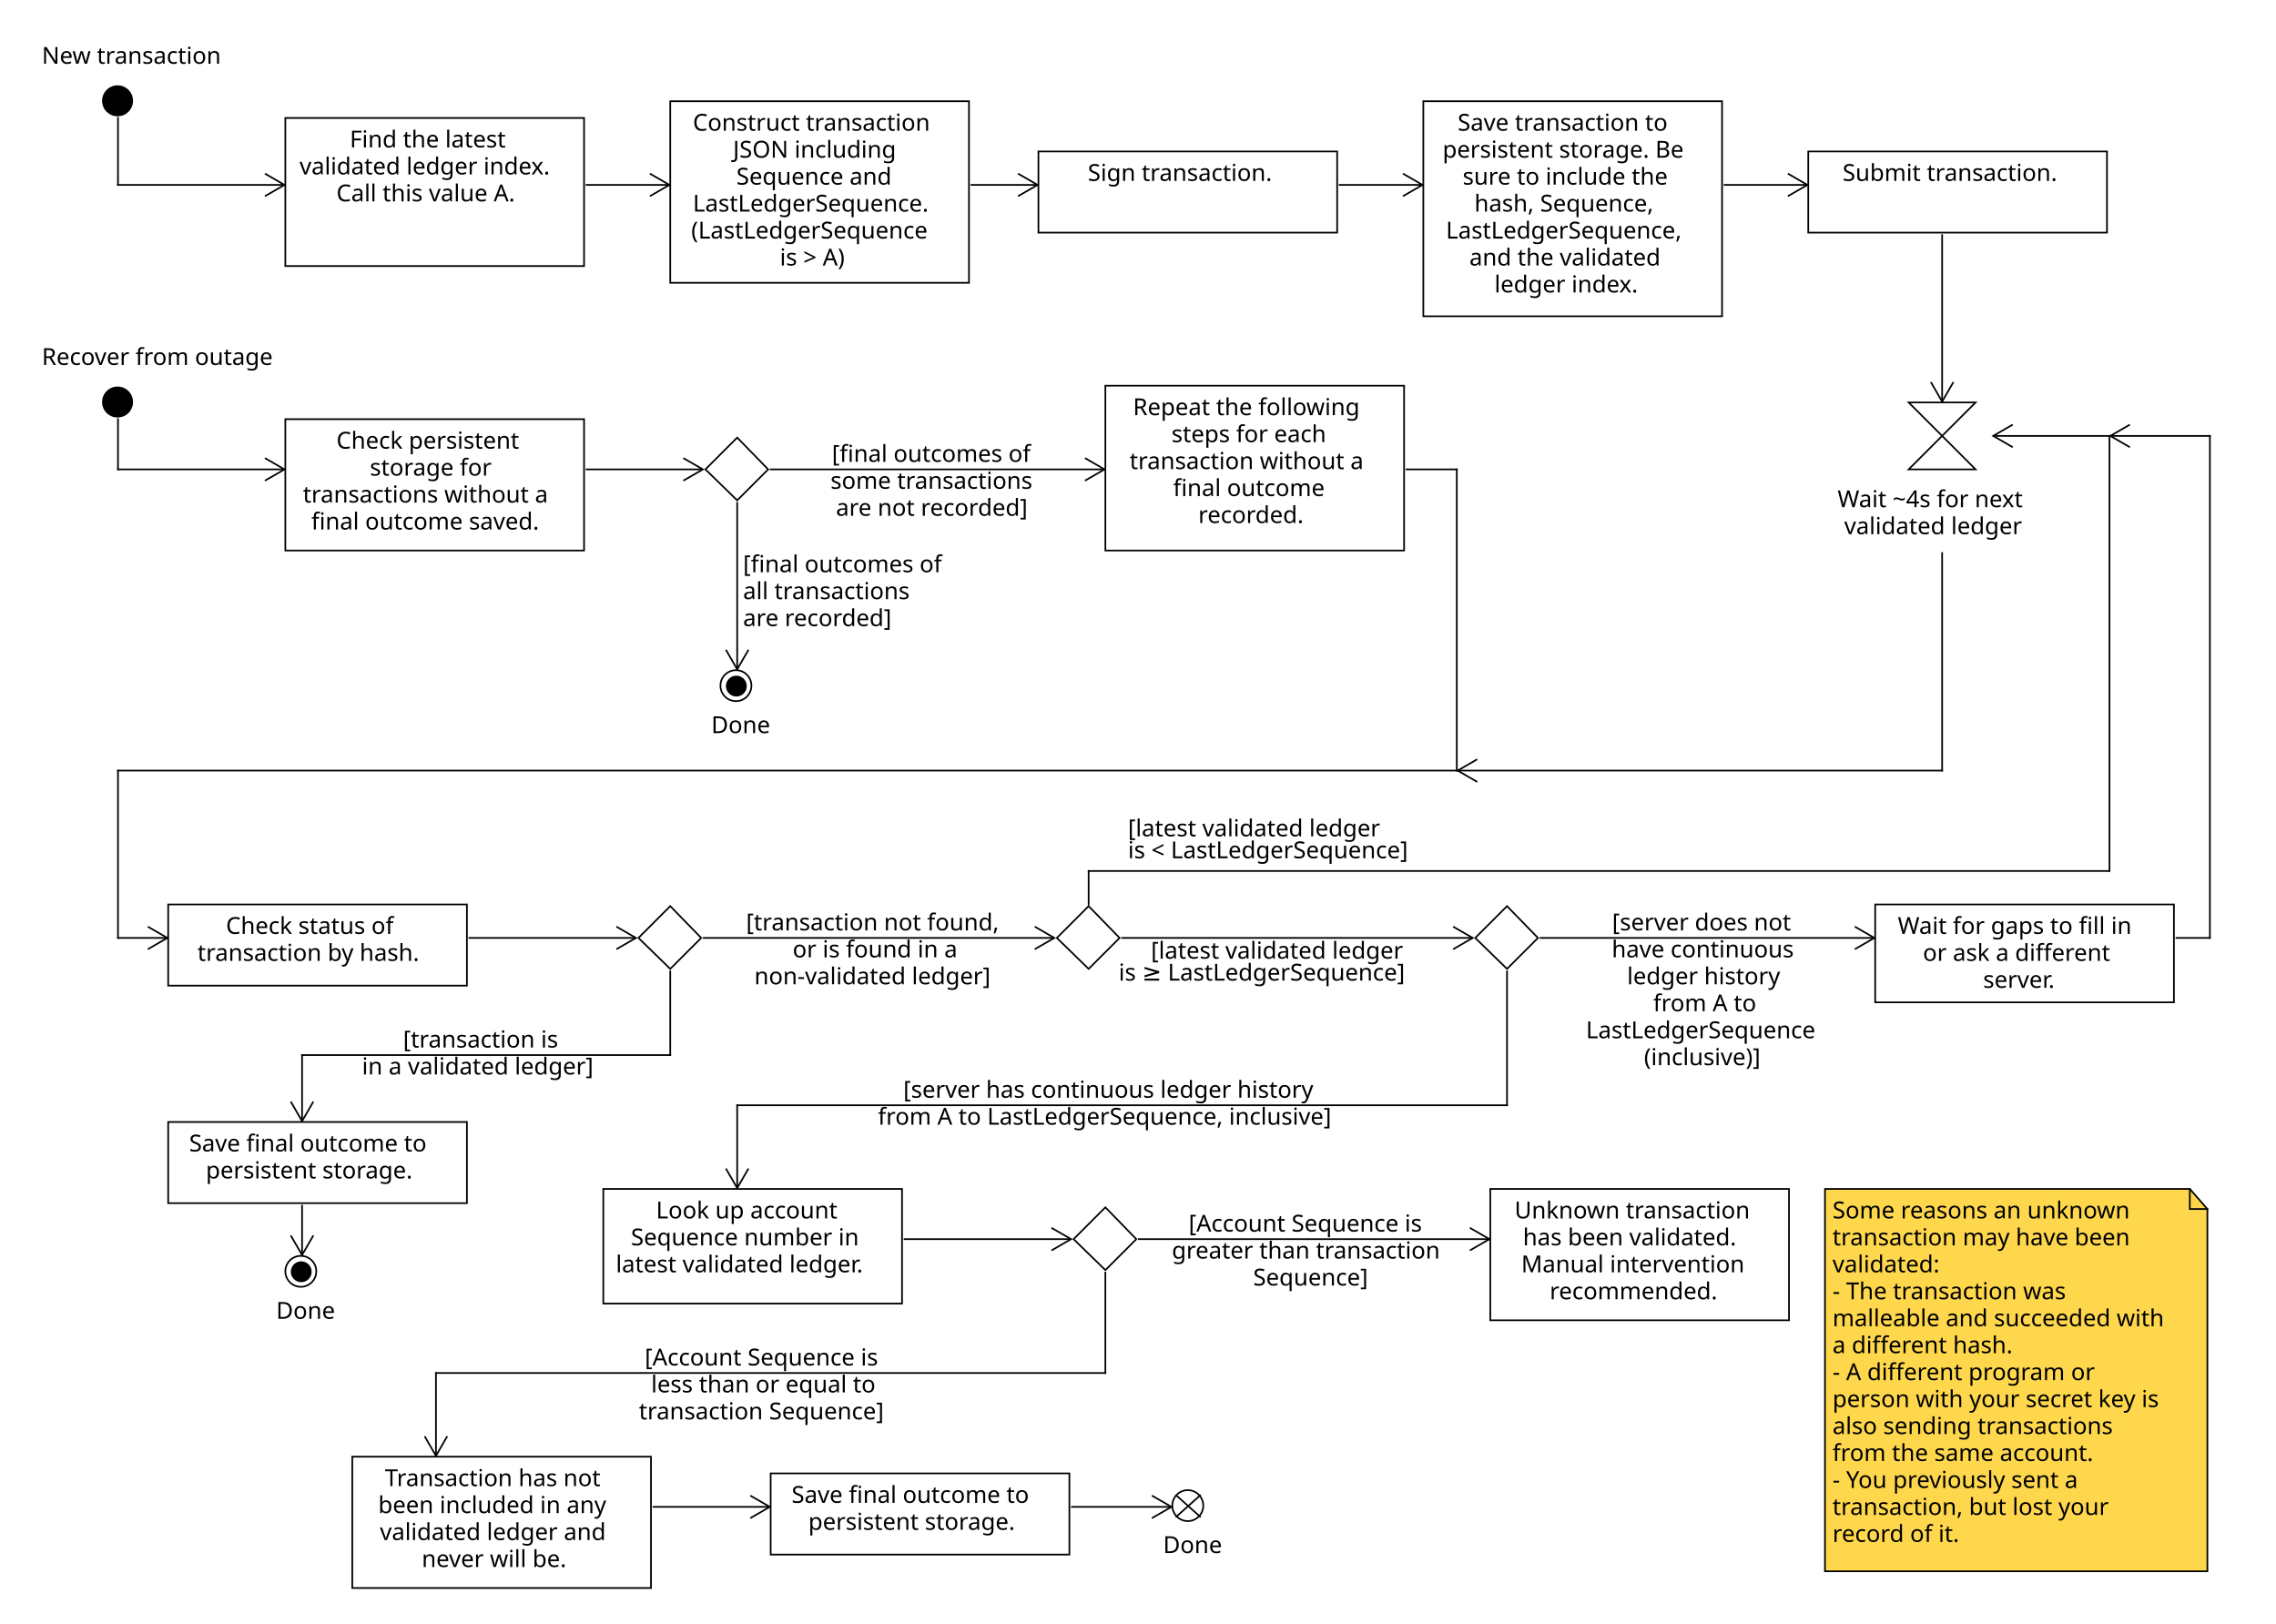
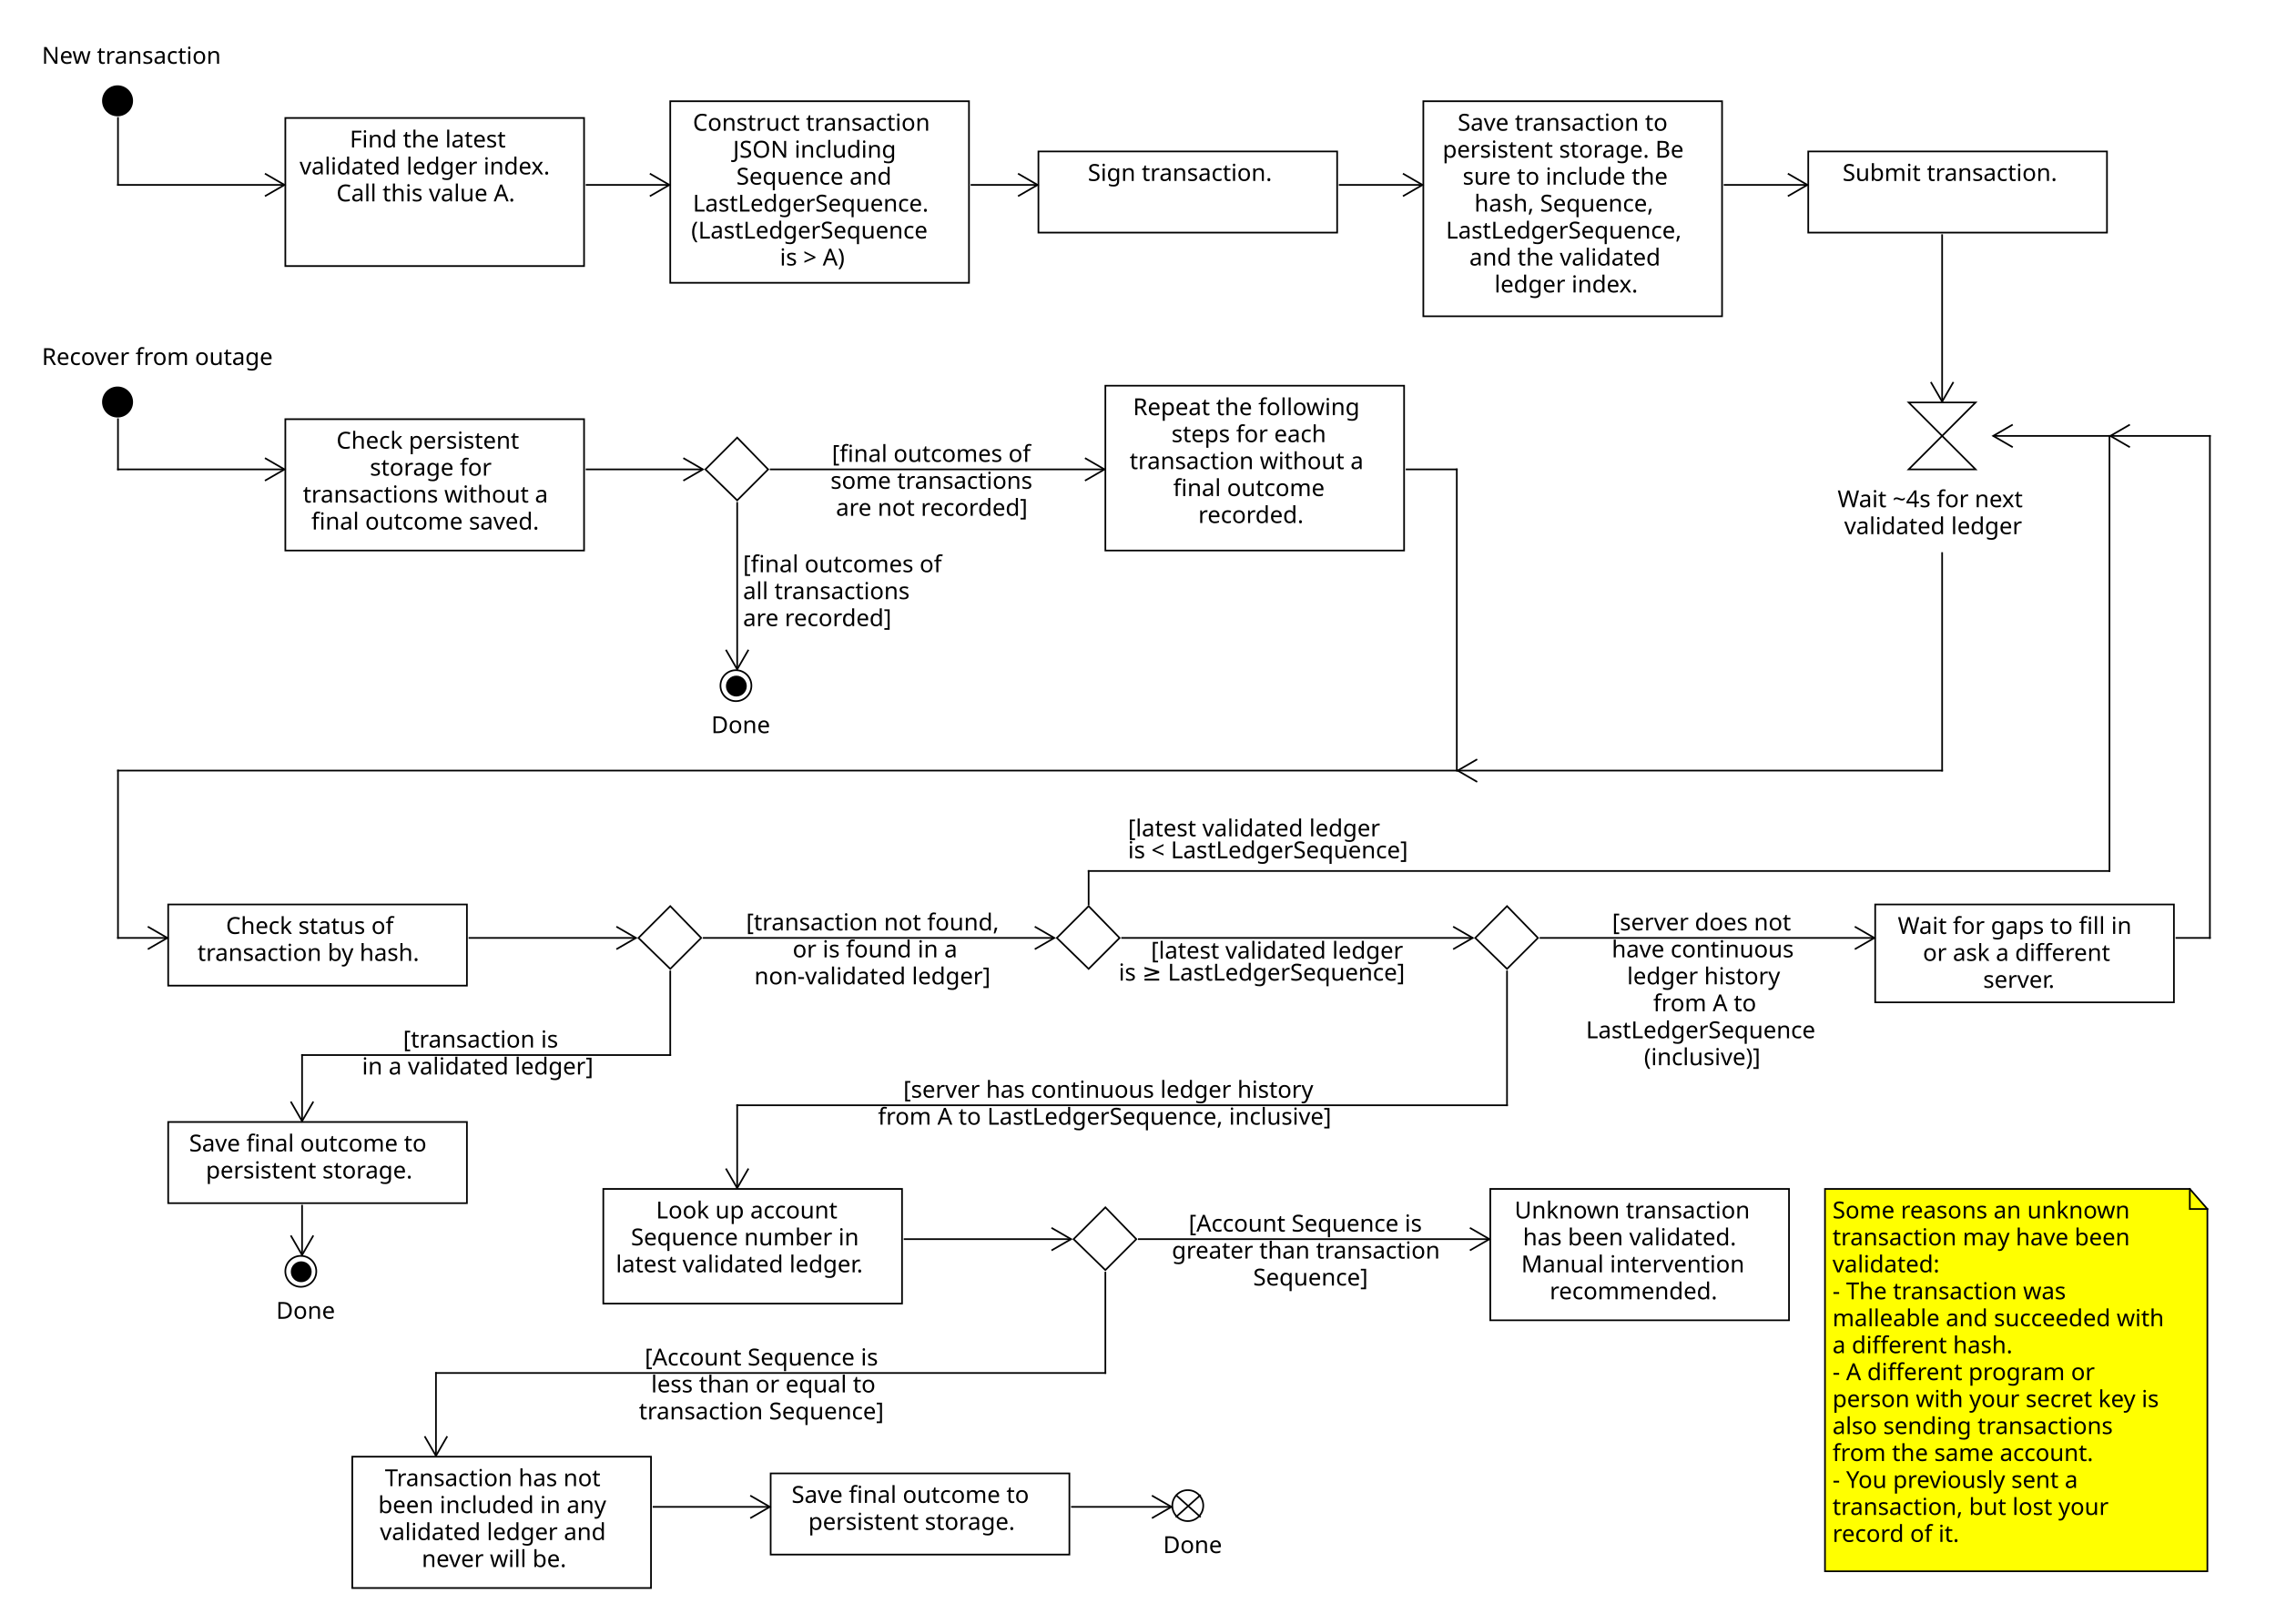
<svg xmlns="http://www.w3.org/2000/svg" fill-opacity="1" color-rendering="auto" color-interpolation="auto" text-rendering="auto" stroke="black" stroke-linecap="square" width="1360" stroke-miterlimit="10" shape-rendering="auto" stroke-opacity="1" fill="black" stroke-dasharray="none" font-weight="normal" stroke-width="1" viewBox="-10 -10 1360 970" height="970" font-family="'Dialog'" font-style="normal" stroke-linejoin="miter" font-size="12px" stroke-dashoffset="0" image-rendering="auto">
  <defs id="genericDefs" />
  <g>
    <defs id="defs1">
      <clipPath clipPathUnits="userSpaceOnUse" id="clipPath1">
        <path d="M0 0 L2147483647 0 L2147483647 2147483647 L0 2147483647 L0 0 Z" />
      </clipPath>
      <clipPath clipPathUnits="userSpaceOnUse" id="clipPath2">
        <path d="M0 0 L0 230 L230 230 L230 0 Z" />
      </clipPath>
      <clipPath clipPathUnits="userSpaceOnUse" id="clipPath3">
        <path d="M0 0 L0 100 L180 100 L180 0 Z" />
      </clipPath>
      <clipPath clipPathUnits="userSpaceOnUse" id="clipPath4">
        <path d="M0 0 L0 20 L20 20 L20 0 Z" />
      </clipPath>
      <clipPath clipPathUnits="userSpaceOnUse" id="clipPath5">
        <path d="M0 0 L0 30 L60 30 L60 0 Z" />
      </clipPath>
      <clipPath clipPathUnits="userSpaceOnUse" id="clipPath6">
        <path d="M0 0 L0 40 L40 40 L40 0 Z" />
      </clipPath>
      <clipPath clipPathUnits="userSpaceOnUse" id="clipPath7">
        <path d="M0 0 L0 80 L180 80 L180 0 Z" />
      </clipPath>
      <clipPath clipPathUnits="userSpaceOnUse" id="clipPath8">
        <path d="M0 0 L0 30 L190 30 L190 0 Z" />
      </clipPath>
      <clipPath clipPathUnits="userSpaceOnUse" id="clipPath9">
        <path d="M0 0 L0 50 L180 50 L180 0 Z" />
      </clipPath>
      <clipPath clipPathUnits="userSpaceOnUse" id="clipPath10">
        <path d="M0 0 L0 70 L180 70 L180 0 Z" />
      </clipPath>
      <clipPath clipPathUnits="userSpaceOnUse" id="clipPath11">
        <path d="M0 0 L0 60 L180 60 L180 0 Z" />
      </clipPath>
      <clipPath clipPathUnits="userSpaceOnUse" id="clipPath12">
        <path d="M0 0 L0 90 L140 90 L140 0 Z" />
      </clipPath>
      <clipPath clipPathUnits="userSpaceOnUse" id="clipPath13">
        <path d="M0 0 L0 30 L160 30 L160 0 Z" />
      </clipPath>
      <clipPath clipPathUnits="userSpaceOnUse" id="clipPath14">
        <path d="M0 0 L0 130 L180 130 L180 0 Z" />
      </clipPath>
      <clipPath clipPathUnits="userSpaceOnUse" id="clipPath15">
        <path d="M0 0 L0 110 L180 110 L180 0 Z" />
      </clipPath>
      <clipPath clipPathUnits="userSpaceOnUse" id="clipPath16">
        <path d="M0 0 L0 90 L180 90 L180 0 Z" />
      </clipPath>
      <clipPath clipPathUnits="userSpaceOnUse" id="clipPath17">
        <path d="M0 0 L0 310 L830 310 L830 0 Z" />
      </clipPath>
      <clipPath clipPathUnits="userSpaceOnUse" id="clipPath18">
        <path d="M0 0 L0 160 L320 160 L320 0 Z" />
      </clipPath>
      <clipPath clipPathUnits="userSpaceOnUse" id="clipPath19">
        <path d="M0 0 L0 130 L30 130 L30 0 Z" />
      </clipPath>
      <clipPath clipPathUnits="userSpaceOnUse" id="clipPath20">
        <path d="M0 0 L0 60 L230 60 L230 0 Z" />
      </clipPath>
      <clipPath clipPathUnits="userSpaceOnUse" id="clipPath21">
        <path d="M0 0 L0 130 L150 130 L150 0 Z" />
      </clipPath>
      <clipPath clipPathUnits="userSpaceOnUse" id="clipPath22">
        <path d="M0 0 L0 30 L100 30 L100 0 Z" />
      </clipPath>
      <clipPath clipPathUnits="userSpaceOnUse" id="clipPath23">
        <path d="M0 0 L0 60 L130 60 L130 0 Z" />
      </clipPath>
      <clipPath clipPathUnits="userSpaceOnUse" id="clipPath24">
        <path d="M0 0 L0 60 L240 60 L240 0 Z" />
      </clipPath>
      <clipPath clipPathUnits="userSpaceOnUse" id="clipPath25">
        <path d="M0 0 L0 30 L90 30 L90 0 Z" />
      </clipPath>
      <clipPath clipPathUnits="userSpaceOnUse" id="clipPath26">
        <path d="M0 0 L0 140 L430 140 L430 0 Z" />
      </clipPath>
      <clipPath clipPathUnits="userSpaceOnUse" id="clipPath27">
        <path d="M0 0 L0 330 L90 330 L90 0 Z" />
      </clipPath>
      <clipPath clipPathUnits="userSpaceOnUse" id="clipPath28">
        <path d="M0 0 L0 130 L230 130 L230 0 Z" />
      </clipPath>
      <clipPath clipPathUnits="userSpaceOnUse" id="clipPath29">
        <path d="M0 0 L0 30 L130 30 L130 0 Z" />
      </clipPath>
      <clipPath clipPathUnits="userSpaceOnUse" id="clipPath30">
        <path d="M0 0 L0 160 L490 160 L490 0 Z" />
      </clipPath>
      <clipPath clipPathUnits="userSpaceOnUse" id="clipPath31">
        <path d="M0 0 L0 50 L240 50 L240 0 Z" />
      </clipPath>
      <clipPath clipPathUnits="userSpaceOnUse" id="clipPath32">
        <path d="M0 0 L0 310 L640 310 L640 0 Z" />
      </clipPath>
      <clipPath clipPathUnits="userSpaceOnUse" id="clipPath33">
        <path d="M0 0 L0 60 L30 60 L30 0 Z" />
      </clipPath>
      <clipPath clipPathUnits="userSpaceOnUse" id="clipPath34">
        <path d="M0 0 L0 120 L250 120 L250 0 Z" />
      </clipPath>
      <clipPath clipPathUnits="userSpaceOnUse" id="clipPath35">
        <path d="M0 0 L0 30 L80 30 L80 0 Z" />
      </clipPath>
      <clipPath clipPathUnits="userSpaceOnUse" id="clipPath36">
        <path d="M0 0 L0 30 L70 30 L70 0 Z" />
      </clipPath>
      <clipPath clipPathUnits="userSpaceOnUse" id="clipPath37">
        <path d="M0 0 L0 70 L130 70 L130 0 Z" />
      </clipPath>
    </defs>
-     <g fill="rgb(254,215,76)" transform="translate(1080,700)" stroke="rgb(254,215,76)">
+     <g fill="yellow" transform="translate(1080,700)" stroke="yellow">
      <path d="M0.5 0.5 L218.5 0.5 L229 12.5 L229 229 L0.5 229 Z" stroke="none" clip-path="url(#clipPath2)" />
      <path fill="none" d="M0.5 0.5 L218.5 0.5 L229 12.5 L229 229 L0.5 229 Z" clip-path="url(#clipPath2)" stroke="black" />
      <path fill="none" d="M218.5 0.5 L218.5 12.5 L229 12.5" clip-path="url(#clipPath2)" stroke="black" />
    </g>
    <g font-family="sans-serif" font-size="14px" transform="translate(1080,700)">
      <text x="5" xml:space="preserve" y="18.109" clip-path="url(#clipPath2)" stroke="none">Some reasons an unknown</text>
      <text x="5" xml:space="preserve" y="34.219" clip-path="url(#clipPath2)" stroke="none">transaction may have been</text>
      <text x="5" xml:space="preserve" y="50.328" clip-path="url(#clipPath2)" stroke="none">validated:</text>
      <text x="5" xml:space="preserve" y="66.438" clip-path="url(#clipPath2)" stroke="none">- The transaction was</text>
      <text x="5" xml:space="preserve" y="82.547" clip-path="url(#clipPath2)" stroke="none">malleable and succeeded with</text>
      <text x="5" xml:space="preserve" y="98.656" clip-path="url(#clipPath2)" stroke="none">a different hash.</text>
      <text x="5" xml:space="preserve" y="114.766" clip-path="url(#clipPath2)" stroke="none">- A different program or</text>
      <text x="5" xml:space="preserve" y="130.875" clip-path="url(#clipPath2)" stroke="none">person with your secret key is</text>
      <text x="5" xml:space="preserve" y="146.984" clip-path="url(#clipPath2)" stroke="none">also sending transactions</text>
      <text x="5" xml:space="preserve" y="163.094" clip-path="url(#clipPath2)" stroke="none">from the same account.</text>
      <text x="5" xml:space="preserve" y="179.203" clip-path="url(#clipPath2)" stroke="none">- You previously sent a</text>
      <text x="5" xml:space="preserve" y="195.312" clip-path="url(#clipPath2)" stroke="none">transaction, but lost your</text>
      <text x="5" xml:space="preserve" y="211.422" clip-path="url(#clipPath2)" stroke="none">record of it.</text>
    </g>
    <g fill="rgb(255,255,255)" fill-opacity="0" transform="translate(650,220)" stroke-opacity="0" stroke="rgb(255,255,255)">
      <rect x="0.5" width="178.5" height="98.5" y="0.5" clip-path="url(#clipPath3)" stroke="none" />
    </g>
    <g transform="translate(650,220)">
      <rect fill="none" x="0.5" width="178.5" height="98.5" y="0.5" clip-path="url(#clipPath3)" />
      <text x="17" font-size="14px" y="18.109" clip-path="url(#clipPath3)" font-family="sans-serif" stroke="none" xml:space="preserve">Repeat the following</text>
      <text x="40" font-size="14px" y="34.219" clip-path="url(#clipPath3)" font-family="sans-serif" stroke="none" xml:space="preserve">steps for each</text>
      <text x="15" font-size="14px" y="50.328" clip-path="url(#clipPath3)" font-family="sans-serif" stroke="none" xml:space="preserve">transaction without a</text>
      <text x="41" font-size="14px" y="66.438" clip-path="url(#clipPath3)" font-family="sans-serif" stroke="none" xml:space="preserve">final outcome</text>
      <text x="56" font-size="14px" y="82.547" clip-path="url(#clipPath3)" font-family="sans-serif" stroke="none" xml:space="preserve">recorded.</text>
    </g>
    <g fill="rgb(255,255,255)" fill-opacity="0" transform="translate(420,390)" stroke-opacity="0" stroke="rgb(255,255,255)">
      <circle r="9.25" clip-path="url(#clipPath4)" cx="9.75" cy="9.75" stroke="none" />
    </g>
    <g transform="translate(420,390)">
      <circle fill="none" r="9.25" clip-path="url(#clipPath4)" cx="9.75" cy="9.75" />
      <circle r="6.227" clip-path="url(#clipPath4)" cx="10" cy="10" stroke="none" />
    </g>
    <g fill="rgb(255,255,255)" fill-opacity="0" transform="translate(420,390)" stroke-opacity="0" stroke="rgb(255,255,255)">
      <circle fill="none" r="6.227" clip-path="url(#clipPath4)" cx="10" cy="10" />
    </g>
    <g font-family="sans-serif" font-size="14px" transform="translate(410,410)">
      <text x="5" xml:space="preserve" y="18.109" clip-path="url(#clipPath5)" stroke="none">Done</text>
    </g>
    <g fill="rgb(255,255,255)" fill-opacity="0" transform="translate(410,250)" stroke-opacity="0" stroke="rgb(255,255,255)">
      <path d="M20.5 1.5 L39 20.5 L20.5 39 L1.5 20.5 Z" stroke="none" clip-path="url(#clipPath6)" />
    </g>
    <g transform="translate(410,250)">
      <path fill="none" d="M20.5 1.5 L39 20.5 L20.5 39 L1.5 20.5 Z" clip-path="url(#clipPath6)" />
    </g>
    <g fill="rgb(255,255,255)" fill-opacity="0" transform="translate(160,240)" stroke-opacity="0" stroke="rgb(255,255,255)">
      <rect x="0.5" width="178.5" height="78.5" y="0.5" clip-path="url(#clipPath7)" stroke="none" />
    </g>
    <g transform="translate(160,240)">
      <rect fill="none" x="0.5" width="178.5" height="78.5" y="0.5" clip-path="url(#clipPath7)" />
      <text x="31" font-size="14px" y="18.109" clip-path="url(#clipPath7)" font-family="sans-serif" stroke="none" xml:space="preserve">Check persistent</text>
      <text x="51" font-size="14px" y="34.219" clip-path="url(#clipPath7)" font-family="sans-serif" stroke="none" xml:space="preserve">storage for</text>
      <text x="11" font-size="14px" y="50.328" clip-path="url(#clipPath7)" font-family="sans-serif" stroke="none" xml:space="preserve">transactions without a</text>
      <text x="16" font-size="14px" y="66.438" clip-path="url(#clipPath7)" font-family="sans-serif" stroke="none" xml:space="preserve">final outcome saved.</text>
    </g>
    <g fill="rgb(255,255,255)" fill-opacity="0" transform="translate(880,700)" stroke-opacity="0" stroke="rgb(255,255,255)">
      <rect x="0.5" width="178.5" height="78.5" y="0.5" clip-path="url(#clipPath7)" stroke="none" />
    </g>
    <g transform="translate(880,700)">
      <rect fill="none" x="0.5" width="178.5" height="78.5" y="0.5" clip-path="url(#clipPath7)" />
      <text x="15" font-size="14px" y="18.109" clip-path="url(#clipPath7)" font-family="sans-serif" stroke="none" xml:space="preserve">Unknown transaction</text>
      <text x="20" font-size="14px" y="34.219" clip-path="url(#clipPath7)" font-family="sans-serif" stroke="none" xml:space="preserve">has been validated.</text>
      <text x="19" font-size="14px" y="50.328" clip-path="url(#clipPath7)" font-family="sans-serif" stroke="none" xml:space="preserve">Manual intervention</text>
      <text x="36" font-size="14px" y="66.438" clip-path="url(#clipPath7)" font-family="sans-serif" stroke="none" xml:space="preserve">recommended.</text>
    </g>
    <g font-family="sans-serif" font-size="14px" transform="translate(10,190)">
      <text x="5" xml:space="preserve" y="18.109" clip-path="url(#clipPath8)" stroke="none">Recover from outage</text>
    </g>
    <g transform="translate(50,220)">
      <circle r="8.75" clip-path="url(#clipPath4)" cx="10.25" cy="10.25" stroke="none" />
      <circle fill="none" r="8.75" clip-path="url(#clipPath4)" cx="10.25" cy="10.25" />
    </g>
    <g font-family="sans-serif" font-size="14px" transform="translate(680,900)">
      <text x="5" xml:space="preserve" y="18.109" clip-path="url(#clipPath5)" stroke="none">Done</text>
    </g>
    <g fill="rgb(255,255,255)" fill-opacity="0" transform="translate(450,870)" stroke-opacity="0" stroke="rgb(255,255,255)">
      <rect x="0.5" width="178.5" height="48.5" y="0.5" clip-path="url(#clipPath9)" stroke="none" />
    </g>
    <g transform="translate(450,870)">
      <rect fill="none" x="0.5" width="178.5" height="48.5" y="0.5" clip-path="url(#clipPath9)" />
      <text x="13" font-size="14px" y="18.109" clip-path="url(#clipPath9)" font-family="sans-serif" stroke="none" xml:space="preserve">Save final outcome to</text>
      <text x="23" font-size="14px" y="34.219" clip-path="url(#clipPath9)" font-family="sans-serif" stroke="none" xml:space="preserve">persistent storage.</text>
    </g>
    <g fill="rgb(255,255,255)" fill-opacity="0" transform="translate(200,860)" stroke-opacity="0" stroke="rgb(255,255,255)">
      <rect x="0.5" width="178.5" height="78.5" y="0.5" clip-path="url(#clipPath7)" stroke="none" />
    </g>
    <g transform="translate(200,860)">
      <rect fill="none" x="0.5" width="178.5" height="78.5" y="0.5" clip-path="url(#clipPath7)" />
      <text x="20" font-size="14px" y="18.109" clip-path="url(#clipPath7)" font-family="sans-serif" stroke="none" xml:space="preserve">Transaction has not</text>
      <text x="16" font-size="14px" y="34.219" clip-path="url(#clipPath7)" font-family="sans-serif" stroke="none" xml:space="preserve">been included in any</text>
      <text x="17" font-size="14px" y="50.328" clip-path="url(#clipPath7)" font-family="sans-serif" stroke="none" xml:space="preserve">validated ledger and</text>
      <text x="42" font-size="14px" y="66.438" clip-path="url(#clipPath7)" font-family="sans-serif" stroke="none" xml:space="preserve">never will be.</text>
    </g>
    <g fill="rgb(255,255,255)" fill-opacity="0" transform="translate(690,880)" stroke-opacity="0" stroke="rgb(255,255,255)">
      <circle r="9.25" clip-path="url(#clipPath4)" cx="9.75" cy="9.75" stroke="none" />
    </g>
    <g transform="translate(690,880)">
      <circle fill="none" r="9.25" clip-path="url(#clipPath4)" cx="9.75" cy="9.75" />
      <path fill="none" d="M2.919 3.667 L17.081 16.333" clip-path="url(#clipPath4)" />
      <path fill="none" d="M2.919 16.333 L17.081 3.667" clip-path="url(#clipPath4)" />
    </g>
    <g fill="rgb(255,255,255)" fill-opacity="0" transform="translate(350,700)" stroke-opacity="0" stroke="rgb(255,255,255)">
      <rect x="0.5" width="178.5" height="68.5" y="0.5" clip-path="url(#clipPath10)" stroke="none" />
    </g>
    <g transform="translate(350,700)">
      <rect fill="none" x="0.5" width="178.5" height="68.5" y="0.5" clip-path="url(#clipPath10)" />
      <text x="32" font-size="14px" y="18.109" clip-path="url(#clipPath10)" font-family="sans-serif" stroke="none" xml:space="preserve">Look up account</text>
      <text x="17" font-size="14px" y="34.219" clip-path="url(#clipPath10)" font-family="sans-serif" stroke="none" xml:space="preserve">Sequence number in</text>
      <text x="8" font-size="14px" y="50.328" clip-path="url(#clipPath10)" font-family="sans-serif" stroke="none" xml:space="preserve">latest validated ledger.</text>
    </g>
    <g fill="rgb(255,255,255)" fill-opacity="0" transform="translate(1110,530)" stroke-opacity="0" stroke="rgb(255,255,255)">
      <rect x="0.5" width="178.5" height="58.5" y="0.5" clip-path="url(#clipPath11)" stroke="none" />
    </g>
    <g transform="translate(1110,530)">
      <rect fill="none" x="0.5" width="178.5" height="58.5" y="0.5" clip-path="url(#clipPath11)" />
      <text x="14" font-size="14px" y="18.109" clip-path="url(#clipPath11)" font-family="sans-serif" stroke="none" xml:space="preserve">Wait for gaps to fill in</text>
      <text x="29" font-size="14px" y="34.219" clip-path="url(#clipPath11)" font-family="sans-serif" stroke="none" xml:space="preserve">or ask a different</text>
      <text x="65" font-size="14px" y="50.328" clip-path="url(#clipPath11)" font-family="sans-serif" stroke="none" xml:space="preserve">server.</text>
    </g>
    <g fill="rgb(255,255,255)" fill-opacity="0" transform="translate(630,710)" stroke-opacity="0" stroke="rgb(255,255,255)">
      <path d="M20.5 1.5 L39 20.5 L20.5 39 L1.5 20.5 Z" stroke="none" clip-path="url(#clipPath6)" />
    </g>
    <g transform="translate(630,710)">
      <path fill="none" d="M20.5 1.5 L39 20.5 L20.5 39 L1.5 20.5 Z" clip-path="url(#clipPath6)" />
    </g>
    <g fill="rgb(255,255,255)" fill-opacity="0" transform="translate(870,530)" stroke-opacity="0" stroke="rgb(255,255,255)">
      <path d="M20.5 1.5 L39 20.5 L20.5 39 L1.5 20.5 Z" stroke="none" clip-path="url(#clipPath6)" />
    </g>
    <g transform="translate(870,530)">
      <path fill="none" d="M20.5 1.5 L39 20.5 L20.5 39 L1.5 20.5 Z" clip-path="url(#clipPath6)" />
    </g>
    <g fill="rgb(255,255,255)" fill-opacity="0" transform="translate(620,530)" stroke-opacity="0" stroke="rgb(255,255,255)">
      <path d="M20.5 1.5 L39 20.5 L20.5 39 L1.5 20.5 Z" stroke="none" clip-path="url(#clipPath6)" />
    </g>
    <g transform="translate(620,530)">
      <path fill="none" d="M20.5 1.5 L39 20.5 L20.5 39 L1.5 20.5 Z" clip-path="url(#clipPath6)" />
    </g>
    <g font-family="sans-serif" font-size="14px" transform="translate(150,760)">
      <text x="5" xml:space="preserve" y="18.109" clip-path="url(#clipPath5)" stroke="none">Done</text>
    </g>
    <g fill="rgb(255,255,255)" fill-opacity="0" transform="translate(160,740)" stroke-opacity="0" stroke="rgb(255,255,255)">
      <circle r="9.25" clip-path="url(#clipPath4)" cx="9.75" cy="9.75" stroke="none" />
    </g>
    <g transform="translate(160,740)">
      <circle fill="none" r="9.25" clip-path="url(#clipPath4)" cx="9.75" cy="9.75" />
      <circle r="6.227" clip-path="url(#clipPath4)" cx="10" cy="10" stroke="none" />
    </g>
    <g fill="rgb(255,255,255)" fill-opacity="0" transform="translate(160,740)" stroke-opacity="0" stroke="rgb(255,255,255)">
      <circle fill="none" r="6.227" clip-path="url(#clipPath4)" cx="10" cy="10" />
    </g>
    <g fill="rgb(255,255,255)" fill-opacity="0" transform="translate(90,660)" stroke-opacity="0" stroke="rgb(255,255,255)">
      <rect x="0.5" width="178.5" height="48.5" y="0.5" clip-path="url(#clipPath9)" stroke="none" />
    </g>
    <g transform="translate(90,660)">
      <rect fill="none" x="0.5" width="178.5" height="48.5" y="0.5" clip-path="url(#clipPath9)" />
      <text x="13" font-size="14px" y="18.109" clip-path="url(#clipPath9)" font-family="sans-serif" stroke="none" xml:space="preserve">Save final outcome to</text>
      <text x="23" font-size="14px" y="34.219" clip-path="url(#clipPath9)" font-family="sans-serif" stroke="none" xml:space="preserve">persistent storage.</text>
    </g>
    <g fill="rgb(255,255,255)" fill-opacity="0" transform="translate(370,530)" stroke-opacity="0" stroke="rgb(255,255,255)">
      <path d="M20.5 1.5 L39 20.5 L20.5 39 L1.5 20.5 Z" stroke="none" clip-path="url(#clipPath6)" />
    </g>
    <g transform="translate(370,530)">
      <path fill="none" d="M20.5 1.5 L39 20.5 L20.5 39 L1.5 20.5 Z" clip-path="url(#clipPath6)" />
    </g>
    <g fill="rgb(255,255,255)" fill-opacity="0" transform="translate(90,530)" stroke-opacity="0" stroke="rgb(255,255,255)">
      <rect x="0.5" width="178.5" height="48.5" y="0.5" clip-path="url(#clipPath9)" stroke="none" />
    </g>
    <g transform="translate(90,530)">
      <rect fill="none" x="0.5" width="178.5" height="48.5" y="0.5" clip-path="url(#clipPath9)" />
      <text x="35" font-size="14px" y="18.109" clip-path="url(#clipPath9)" font-family="sans-serif" stroke="none" xml:space="preserve">Check status of</text>
      <text x="18" font-size="14px" y="34.219" clip-path="url(#clipPath9)" font-family="sans-serif" stroke="none" xml:space="preserve">transaction by hash.</text>
    </g>
    <g fill="rgb(255,255,255)" fill-opacity="0" transform="translate(1080,230)" stroke-opacity="0" stroke="rgb(255,255,255)">
      <path d="M50.5 0.5 L90.5 40.5 L50.5 40.5 L90.5 0.5 Z" stroke="none" clip-path="url(#clipPath12)" />
    </g>
    <g transform="translate(1080,230)">
      <path fill="none" d="M50.5 0.5 L90.5 40.5 L50.5 40.5 L90.5 0.5 Z" clip-path="url(#clipPath12)" />
      <text x="8" font-size="14px" y="63.109" clip-path="url(#clipPath12)" font-family="sans-serif" stroke="none" xml:space="preserve">Wait ~4s for next</text>
      <text x="12" font-size="14px" y="79.219" clip-path="url(#clipPath12)" font-family="sans-serif" stroke="none" xml:space="preserve">validated ledger</text>
    </g>
    <g fill="rgb(255,255,255)" fill-opacity="0" transform="translate(1070,80)" stroke-opacity="0" stroke="rgb(255,255,255)">
      <rect x="0.5" width="178.5" height="48.5" y="0.5" clip-path="url(#clipPath9)" stroke="none" />
    </g>
    <g transform="translate(1070,80)">
      <rect fill="none" x="0.5" width="178.5" height="48.5" y="0.5" clip-path="url(#clipPath9)" />
      <text x="21" font-size="14px" y="18.109" clip-path="url(#clipPath9)" font-family="sans-serif" stroke="none" xml:space="preserve">Submit transaction.</text>
    </g>
    <g font-family="sans-serif" font-size="14px" transform="translate(10,10)">
      <text x="5" xml:space="preserve" y="18.109" clip-path="url(#clipPath13)" stroke="none">New transaction</text>
    </g>
    <g fill="rgb(255,255,255)" fill-opacity="0" transform="translate(840,50)" stroke-opacity="0" stroke="rgb(255,255,255)">
      <rect x="0.5" width="178.5" height="128.5" y="0.5" clip-path="url(#clipPath14)" stroke="none" />
    </g>
    <g transform="translate(840,50)">
      <rect fill="none" x="0.5" width="178.5" height="128.5" y="0.5" clip-path="url(#clipPath14)" />
      <text x="21" font-size="14px" y="18.109" clip-path="url(#clipPath14)" font-family="sans-serif" stroke="none" xml:space="preserve">Save transaction to</text>
      <text x="12" font-size="14px" y="34.219" clip-path="url(#clipPath14)" font-family="sans-serif" stroke="none" xml:space="preserve">persistent storage. Be</text>
      <text x="24" font-size="14px" y="50.328" clip-path="url(#clipPath14)" font-family="sans-serif" stroke="none" xml:space="preserve">sure to include the</text>
      <text x="31" font-size="14px" y="66.438" clip-path="url(#clipPath14)" font-family="sans-serif" stroke="none" xml:space="preserve">hash, Sequence,</text>
      <text x="14" font-size="14px" y="82.547" clip-path="url(#clipPath14)" font-family="sans-serif" stroke="none" xml:space="preserve">LastLedgerSequence,</text>
      <text x="28" font-size="14px" y="98.656" clip-path="url(#clipPath14)" font-family="sans-serif" stroke="none" xml:space="preserve">and the validated</text>
      <text x="43" font-size="14px" y="114.766" clip-path="url(#clipPath14)" font-family="sans-serif" stroke="none" xml:space="preserve">ledger index.</text>
    </g>
    <g fill="rgb(255,255,255)" fill-opacity="0" transform="translate(610,80)" stroke-opacity="0" stroke="rgb(255,255,255)">
      <rect x="0.5" width="178.5" height="48.5" y="0.5" clip-path="url(#clipPath9)" stroke="none" />
    </g>
    <g transform="translate(610,80)">
      <rect fill="none" x="0.5" width="178.5" height="48.5" y="0.5" clip-path="url(#clipPath9)" />
      <text x="30" font-size="14px" y="18.109" clip-path="url(#clipPath9)" font-family="sans-serif" stroke="none" xml:space="preserve">Sign transaction.</text>
    </g>
    <g fill="rgb(255,255,255)" fill-opacity="0" transform="translate(390,50)" stroke-opacity="0" stroke="rgb(255,255,255)">
      <rect x="0.5" width="178.5" height="108.5" y="0.5" clip-path="url(#clipPath15)" stroke="none" />
    </g>
    <g transform="translate(390,50)">
      <rect fill="none" x="0.5" width="178.5" height="108.5" y="0.5" clip-path="url(#clipPath15)" />
      <text x="14" font-size="14px" y="18.109" clip-path="url(#clipPath15)" font-family="sans-serif" stroke="none" xml:space="preserve">Construct transaction</text>
      <text x="38" font-size="14px" y="34.219" clip-path="url(#clipPath15)" font-family="sans-serif" stroke="none" xml:space="preserve">JSON including</text>
      <text x="40" font-size="14px" y="50.328" clip-path="url(#clipPath15)" font-family="sans-serif" stroke="none" xml:space="preserve">Sequence and</text>
      <text x="14" font-size="14px" y="66.438" clip-path="url(#clipPath15)" font-family="sans-serif" stroke="none" xml:space="preserve">LastLedgerSequence.</text>
      <text x="13" font-size="14px" y="82.547" clip-path="url(#clipPath15)" font-family="sans-serif" stroke="none" xml:space="preserve">(LastLedgerSequence</text>
      <text x="66" font-size="14px" y="98.656" clip-path="url(#clipPath15)" font-family="sans-serif" stroke="none" xml:space="preserve">is &gt; A)</text>
    </g>
    <g transform="translate(50,40)">
      <circle r="8.75" clip-path="url(#clipPath4)" cx="10.25" cy="10.25" stroke="none" />
      <circle fill="none" r="8.75" clip-path="url(#clipPath4)" cx="10.25" cy="10.25" />
    </g>
    <g fill="rgb(255,255,255)" fill-opacity="0" transform="translate(160,60)" stroke-opacity="0" stroke="rgb(255,255,255)">
      <rect x="0.5" width="178.5" height="88.5" y="0.5" clip-path="url(#clipPath16)" stroke="none" />
    </g>
    <g transform="translate(160,60)">
      <rect fill="none" x="0.5" width="178.5" height="88.5" y="0.5" clip-path="url(#clipPath16)" />
      <text x="39" font-size="14px" y="18.109" clip-path="url(#clipPath16)" font-family="sans-serif" stroke="none" xml:space="preserve">Find the latest</text>
      <text x="9" font-size="14px" y="34.219" clip-path="url(#clipPath16)" font-family="sans-serif" stroke="none" xml:space="preserve">validated ledger index.</text>
      <text x="31" font-size="14px" y="50.328" clip-path="url(#clipPath16)" font-family="sans-serif" stroke="none" xml:space="preserve">Call this value A.</text>
    </g>
    <g transform="translate(50,260)">
      <path fill="none" d="M39.5 290.5 L10.5 290.5" clip-path="url(#clipPath17)" />
      <path fill="none" d="M10.5 290.5 L10.5 190.5" clip-path="url(#clipPath17)" />
      <path fill="none" d="M10.5 190.5 L810.5 190.5" clip-path="url(#clipPath17)" />
      <path fill="none" d="M810.5 190.5 L810.5 10.5" clip-path="url(#clipPath17)" />
      <path fill="none" d="M810.5 10.5 L780.5 10.5" clip-path="url(#clipPath17)" />
      <path fill="none" d="M28.742 284 L40 290.5 L28.742 297" clip-path="url(#clipPath17)" />
    </g>
    <g transform="translate(850,310)">
      <path fill="none" d="M11.5 140.5 L300.5 140.5" clip-path="url(#clipPath18)" />
      <path fill="none" d="M300.5 140.5 L300.5 10.5" clip-path="url(#clipPath18)" />
      <path fill="none" d="M22.258 147 L11 140.5 L22.258 134" clip-path="url(#clipPath18)" />
    </g>
    <g transform="translate(1140,120)">
      <path fill="none" d="M10.5 109.5 L10.5 10.5" clip-path="url(#clipPath19)" />
      <path fill="none" d="M17 98.742 L10.5 110 L4 98.742" clip-path="url(#clipPath19)" />
    </g>
    <g transform="translate(440,250)">
      <path fill="none" d="M209.5 20.5 L10.5 20.5" clip-path="url(#clipPath20)" />
      <path fill="none" d="M198.742 14 L210 20.5 L198.742 27" clip-path="url(#clipPath20)" />
      <text x="47.088" font-size="14px" y="16" clip-path="url(#clipPath20)" font-family="sans-serif" stroke="none" xml:space="preserve">[final outcomes of</text>
      <text x="46.255" font-size="14px" y="32.109" clip-path="url(#clipPath20)" font-family="sans-serif" stroke="none" xml:space="preserve">some transactions</text>
      <text x="49.514" font-size="14px" y="48.219" clip-path="url(#clipPath20)" font-family="sans-serif" stroke="none" xml:space="preserve">are not recorded]</text>
    </g>
    <g transform="translate(420,280)">
      <path fill="none" d="M10.5 109.5 L10.5 10.5" clip-path="url(#clipPath21)" />
      <path fill="none" d="M17 98.742 L10.5 110 L4 98.742" clip-path="url(#clipPath21)" />
      <text x="14" font-size="14px" y="51.945" clip-path="url(#clipPath21)" font-family="sans-serif" stroke="none" xml:space="preserve">[final outcomes of</text>
      <text x="14" font-size="14px" y="68.055" clip-path="url(#clipPath21)" font-family="sans-serif" stroke="none" xml:space="preserve">all transactions</text>
      <text x="14" font-size="14px" y="84.164" clip-path="url(#clipPath21)" font-family="sans-serif" stroke="none" xml:space="preserve">are recorded]</text>
    </g>
    <g transform="translate(330,260)">
      <path fill="none" d="M79.5 10.5 L10.5 10.5" clip-path="url(#clipPath22)" />
      <path fill="none" d="M68.742 4 L80 10.5 L68.742 17" clip-path="url(#clipPath22)" />
    </g>
    <g transform="translate(50,230)">
      <path fill="none" d="M109.5 40.5 L10.5 40.5" clip-path="url(#clipPath23)" />
      <path fill="none" d="M10.5 40.5 L10.5 10.5" clip-path="url(#clipPath23)" />
      <path fill="none" d="M98.742 34 L110 40.5 L98.742 47" clip-path="url(#clipPath23)" />
    </g>
    <g transform="translate(660,710)">
      <path fill="none" d="M219.5 20.5 L10.5 20.5" clip-path="url(#clipPath24)" />
      <path fill="none" d="M208.742 14 L220 20.5 L208.742 27" clip-path="url(#clipPath24)" />
      <text x="40.256" font-size="14px" y="16" clip-path="url(#clipPath24)" font-family="sans-serif" stroke="none" xml:space="preserve">[Account Sequence is</text>
      <text x="30.229" font-size="14px" y="32.109" clip-path="url(#clipPath24)" font-family="sans-serif" stroke="none" xml:space="preserve">greater than transaction </text>
      <text x="78.8" font-size="14px" y="48.219" clip-path="url(#clipPath24)" font-family="sans-serif" stroke="none" xml:space="preserve">Sequence]</text>
    </g>
    <g transform="translate(620,880)">
      <path fill="none" d="M69.5 10.5 L10.5 10.5" clip-path="url(#clipPath25)" />
      <path fill="none" d="M58.742 4 L70 10.5 L58.742 17" clip-path="url(#clipPath25)" />
    </g>
    <g transform="translate(370,880)">
      <path fill="none" d="M79.5 10.5 L10.5 10.5" clip-path="url(#clipPath22)" />
      <path fill="none" d="M68.742 4 L80 10.5 L68.742 17" clip-path="url(#clipPath22)" />
    </g>
    <g transform="translate(240,740)">
      <path fill="none" d="M10.5 119.5 L10.5 70.5" clip-path="url(#clipPath26)" />
      <path fill="none" d="M10.5 70.5 L410.5 70.5" clip-path="url(#clipPath26)" />
      <path fill="none" d="M410.5 70.5 L410.5 10.5" clip-path="url(#clipPath26)" />
      <path fill="none" d="M17 108.742 L10.5 120 L4 108.742" clip-path="url(#clipPath26)" />
      <text x="135.256" font-size="14px" y="66" clip-path="url(#clipPath26)" font-family="sans-serif" stroke="none" xml:space="preserve">[Account Sequence is </text>
      <text x="139.079" font-size="14px" y="82.109" clip-path="url(#clipPath26)" font-family="sans-serif" stroke="none" xml:space="preserve">less than or equal to</text>
      <text x="131.759" font-size="14px" y="98.219" clip-path="url(#clipPath26)" font-family="sans-serif" stroke="none" xml:space="preserve">transaction Sequence]</text>
    </g>
    <g transform="translate(1240,240)">
      <path fill="none" d="M11.5 10.5 L70.5 10.5" clip-path="url(#clipPath27)" />
      <path fill="none" d="M70.5 10.5 L70.5 310.5" clip-path="url(#clipPath27)" />
      <path fill="none" d="M70.5 310.5 L50.5 310.5" clip-path="url(#clipPath27)" />
      <path fill="none" d="M22.258 17 L11 10.5 L22.258 4" clip-path="url(#clipPath27)" />
    </g>
    <g transform="translate(900,530)">
      <path fill="none" d="M209.5 20.5 L10.5 20.5" clip-path="url(#clipPath28)" />
      <path fill="none" d="M198.742 14 L210 20.5 L198.742 27" clip-path="url(#clipPath28)" />
      <text x="53.285" font-size="14px" y="16" clip-path="url(#clipPath28)" font-family="sans-serif" stroke="none" xml:space="preserve">[server does not </text>
      <text x="53.078" font-size="14px" y="32.109" clip-path="url(#clipPath28)" font-family="sans-serif" stroke="none" xml:space="preserve">have continuous </text>
      <text x="62.237" font-size="14px" y="48.219" clip-path="url(#clipPath28)" font-family="sans-serif" stroke="none" xml:space="preserve">ledger history </text>
      <text x="77.838" font-size="14px" y="64.328" clip-path="url(#clipPath28)" font-family="sans-serif" stroke="none" xml:space="preserve">from A to </text>
      <text x="37.669" font-size="14px" y="80.438" clip-path="url(#clipPath28)" font-family="sans-serif" stroke="none" xml:space="preserve">LastLedgerSequence </text>
      <text x="72.355" font-size="14px" y="96.547" clip-path="url(#clipPath28)" font-family="sans-serif" stroke="none" xml:space="preserve">(inclusive)]</text>
    </g>
    <g transform="translate(520,720)">
      <path fill="none" d="M109.5 10.5 L10.5 10.5" clip-path="url(#clipPath29)" />
      <path fill="none" d="M98.742 4 L110 10.5 L98.742 17" clip-path="url(#clipPath29)" />
    </g>
    <g transform="translate(420,560)">
      <path fill="none" d="M10.5 139.5 L10.5 90.5" clip-path="url(#clipPath30)" />
      <path fill="none" d="M10.5 90.5 L470.5 90.5" clip-path="url(#clipPath30)" />
      <path fill="none" d="M470.5 90.5 L470.5 10.5" clip-path="url(#clipPath30)" />
      <path fill="none" d="M17 128.742 L10.5 140 L4 128.742" clip-path="url(#clipPath30)" />
      <text x="109.748" font-size="14px" y="86" clip-path="url(#clipPath30)" font-family="sans-serif" stroke="none" xml:space="preserve">[server has continuous ledger history </text>
      <text x="94.606" font-size="14px" y="102.109" clip-path="url(#clipPath30)" font-family="sans-serif" stroke="none" xml:space="preserve">from A to LastLedgerSequence, inclusive]</text>
    </g>
    <g transform="translate(650,540)">
      <path fill="none" d="M219.5 10.5 L10.5 10.5" clip-path="url(#clipPath31)" />
      <path fill="none" d="M208.742 4 L220 10.5 L208.742 17" clip-path="url(#clipPath31)" />
      <text x="27.748" font-size="14px" y="22.891" clip-path="url(#clipPath31)" font-family="sans-serif" stroke="none" xml:space="preserve">[latest validated ledger </text>
      <text x="8.458" font-size="14px" y="36" clip-path="url(#clipPath31)" font-family="sans-serif" stroke="none" xml:space="preserve">is ≥ LastLedgerSequence]</text>
    </g>
    <g transform="translate(630,240)">
      <path fill="none" d="M551.5 10.5 L620.5 10.5" clip-path="url(#clipPath32)" />
      <path fill="none" d="M620.5 10.5 L620.5 270.5" clip-path="url(#clipPath32)" />
      <path fill="none" d="M620.5 270.5 L10.5 270.5" clip-path="url(#clipPath32)" />
      <path fill="none" d="M10.5 270.5 L10.5 290.5" clip-path="url(#clipPath32)" />
      <path fill="none" d="M562.258 17 L551 10.5 L562.258 4" clip-path="url(#clipPath32)" />
      <text x="34" font-size="14px" y="249.781" clip-path="url(#clipPath32)" font-family="sans-serif" stroke="none" xml:space="preserve">[latest validated ledger </text>
      <text x="34" font-size="14px" y="262.891" clip-path="url(#clipPath32)" font-family="sans-serif" stroke="none" xml:space="preserve">is &lt; LastLedgerSequence]</text>
    </g>
    <g transform="translate(160,700)">
      <path fill="none" d="M10.5 39.5 L10.5 10.5" clip-path="url(#clipPath33)" />
      <path fill="none" d="M17 28.742 L10.5 40 L4 28.742" clip-path="url(#clipPath33)" />
    </g>
    <g transform="translate(160,560)">
      <path fill="none" d="M10.5 99.5 L10.5 60.5" clip-path="url(#clipPath34)" />
      <path fill="none" d="M10.5 60.5 L230.5 60.5" clip-path="url(#clipPath34)" />
      <path fill="none" d="M230.5 60.5 L230.5 10.5" clip-path="url(#clipPath34)" />
      <path fill="none" d="M17 88.742 L10.5 100 L4 88.742" clip-path="url(#clipPath34)" />
      <text x="70.853" font-size="14px" y="56" clip-path="url(#clipPath34)" font-family="sans-serif" stroke="none" xml:space="preserve">[transaction is </text>
      <text x="46.305" font-size="14px" y="72.109" clip-path="url(#clipPath34)" font-family="sans-serif" stroke="none" xml:space="preserve">in a validated ledger]</text>
    </g>
    <g transform="translate(400,530)">
      <path fill="none" d="M219.5 20.5 L10.5 20.5" clip-path="url(#clipPath24)" />
      <path fill="none" d="M208.742 14 L220 20.5 L208.742 27" clip-path="url(#clipPath24)" />
      <text x="35.812" font-size="14px" y="16" clip-path="url(#clipPath24)" font-family="sans-serif" stroke="none" xml:space="preserve">[transaction not found,</text>
      <text x="63.629" font-size="14px" y="32.109" clip-path="url(#clipPath24)" font-family="sans-serif" stroke="none" xml:space="preserve">or is found in a</text>
      <text x="40.721" font-size="14px" y="48.219" clip-path="url(#clipPath24)" font-family="sans-serif" stroke="none" xml:space="preserve">non-validated ledger]</text>
    </g>
    <g transform="translate(260,540)">
      <path fill="none" d="M109.5 10.5 L10.5 10.5" clip-path="url(#clipPath29)" />
      <path fill="none" d="M98.742 4 L110 10.5 L98.742 17" clip-path="url(#clipPath29)" />
    </g>
    <g transform="translate(1010,90)">
      <path fill="none" d="M59.5 10.5 L10.5 10.5" clip-path="url(#clipPath35)" />
      <path fill="none" d="M48.742 4 L60 10.5 L48.742 17" clip-path="url(#clipPath35)" />
    </g>
    <g transform="translate(780,90)">
      <path fill="none" d="M59.5 10.5 L10.5 10.5" clip-path="url(#clipPath35)" />
      <path fill="none" d="M48.742 4 L60 10.5 L48.742 17" clip-path="url(#clipPath35)" />
    </g>
    <g transform="translate(560,90)">
      <path fill="none" d="M49.5 10.5 L10.5 10.5" clip-path="url(#clipPath36)" />
      <path fill="none" d="M38.742 4 L50 10.5 L38.742 17" clip-path="url(#clipPath36)" />
    </g>
    <g transform="translate(330,90)">
      <path fill="none" d="M59.5 10.5 L10.5 10.5" clip-path="url(#clipPath35)" />
      <path fill="none" d="M48.742 4 L60 10.5 L48.742 17" clip-path="url(#clipPath35)" />
    </g>
    <g transform="translate(50,50)">
      <path fill="none" d="M109.5 50.5 L10.5 50.5" clip-path="url(#clipPath37)" />
      <path fill="none" d="M10.5 50.5 L10.5 10.5" clip-path="url(#clipPath37)" />
      <path fill="none" d="M98.742 44 L110 50.5 L98.742 57" clip-path="url(#clipPath37)" />
    </g>
  </g>
</svg>
